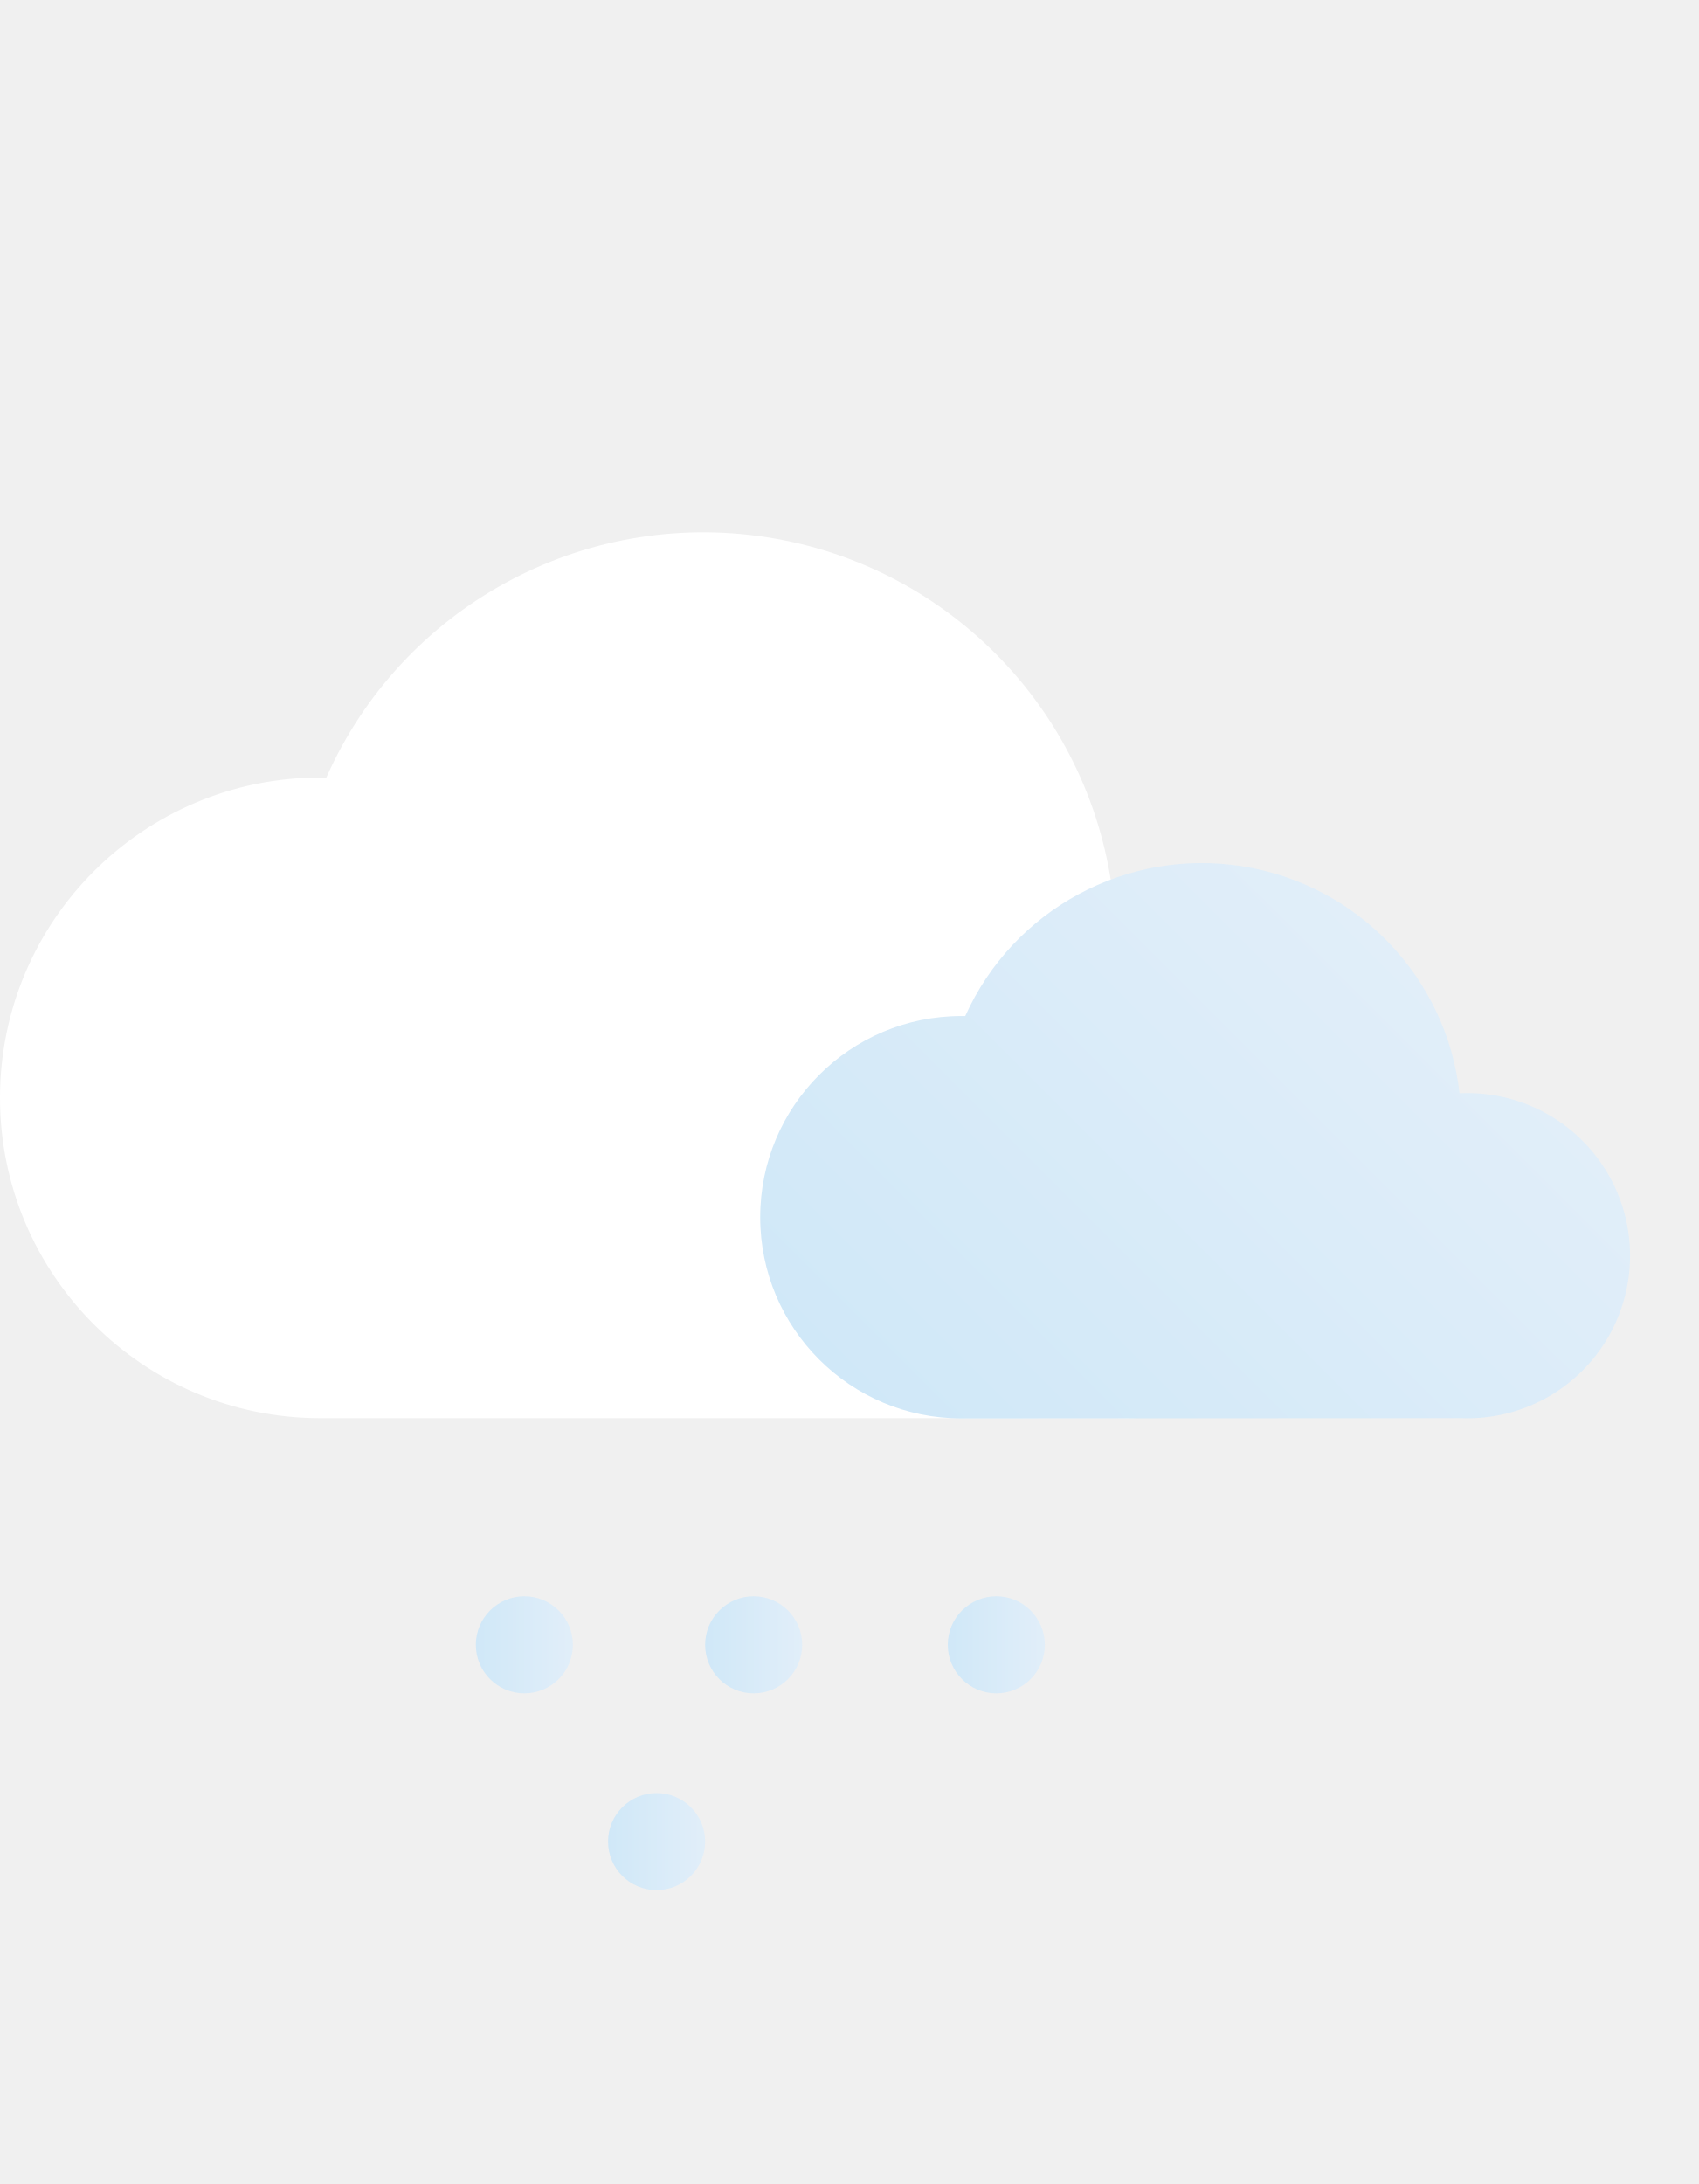
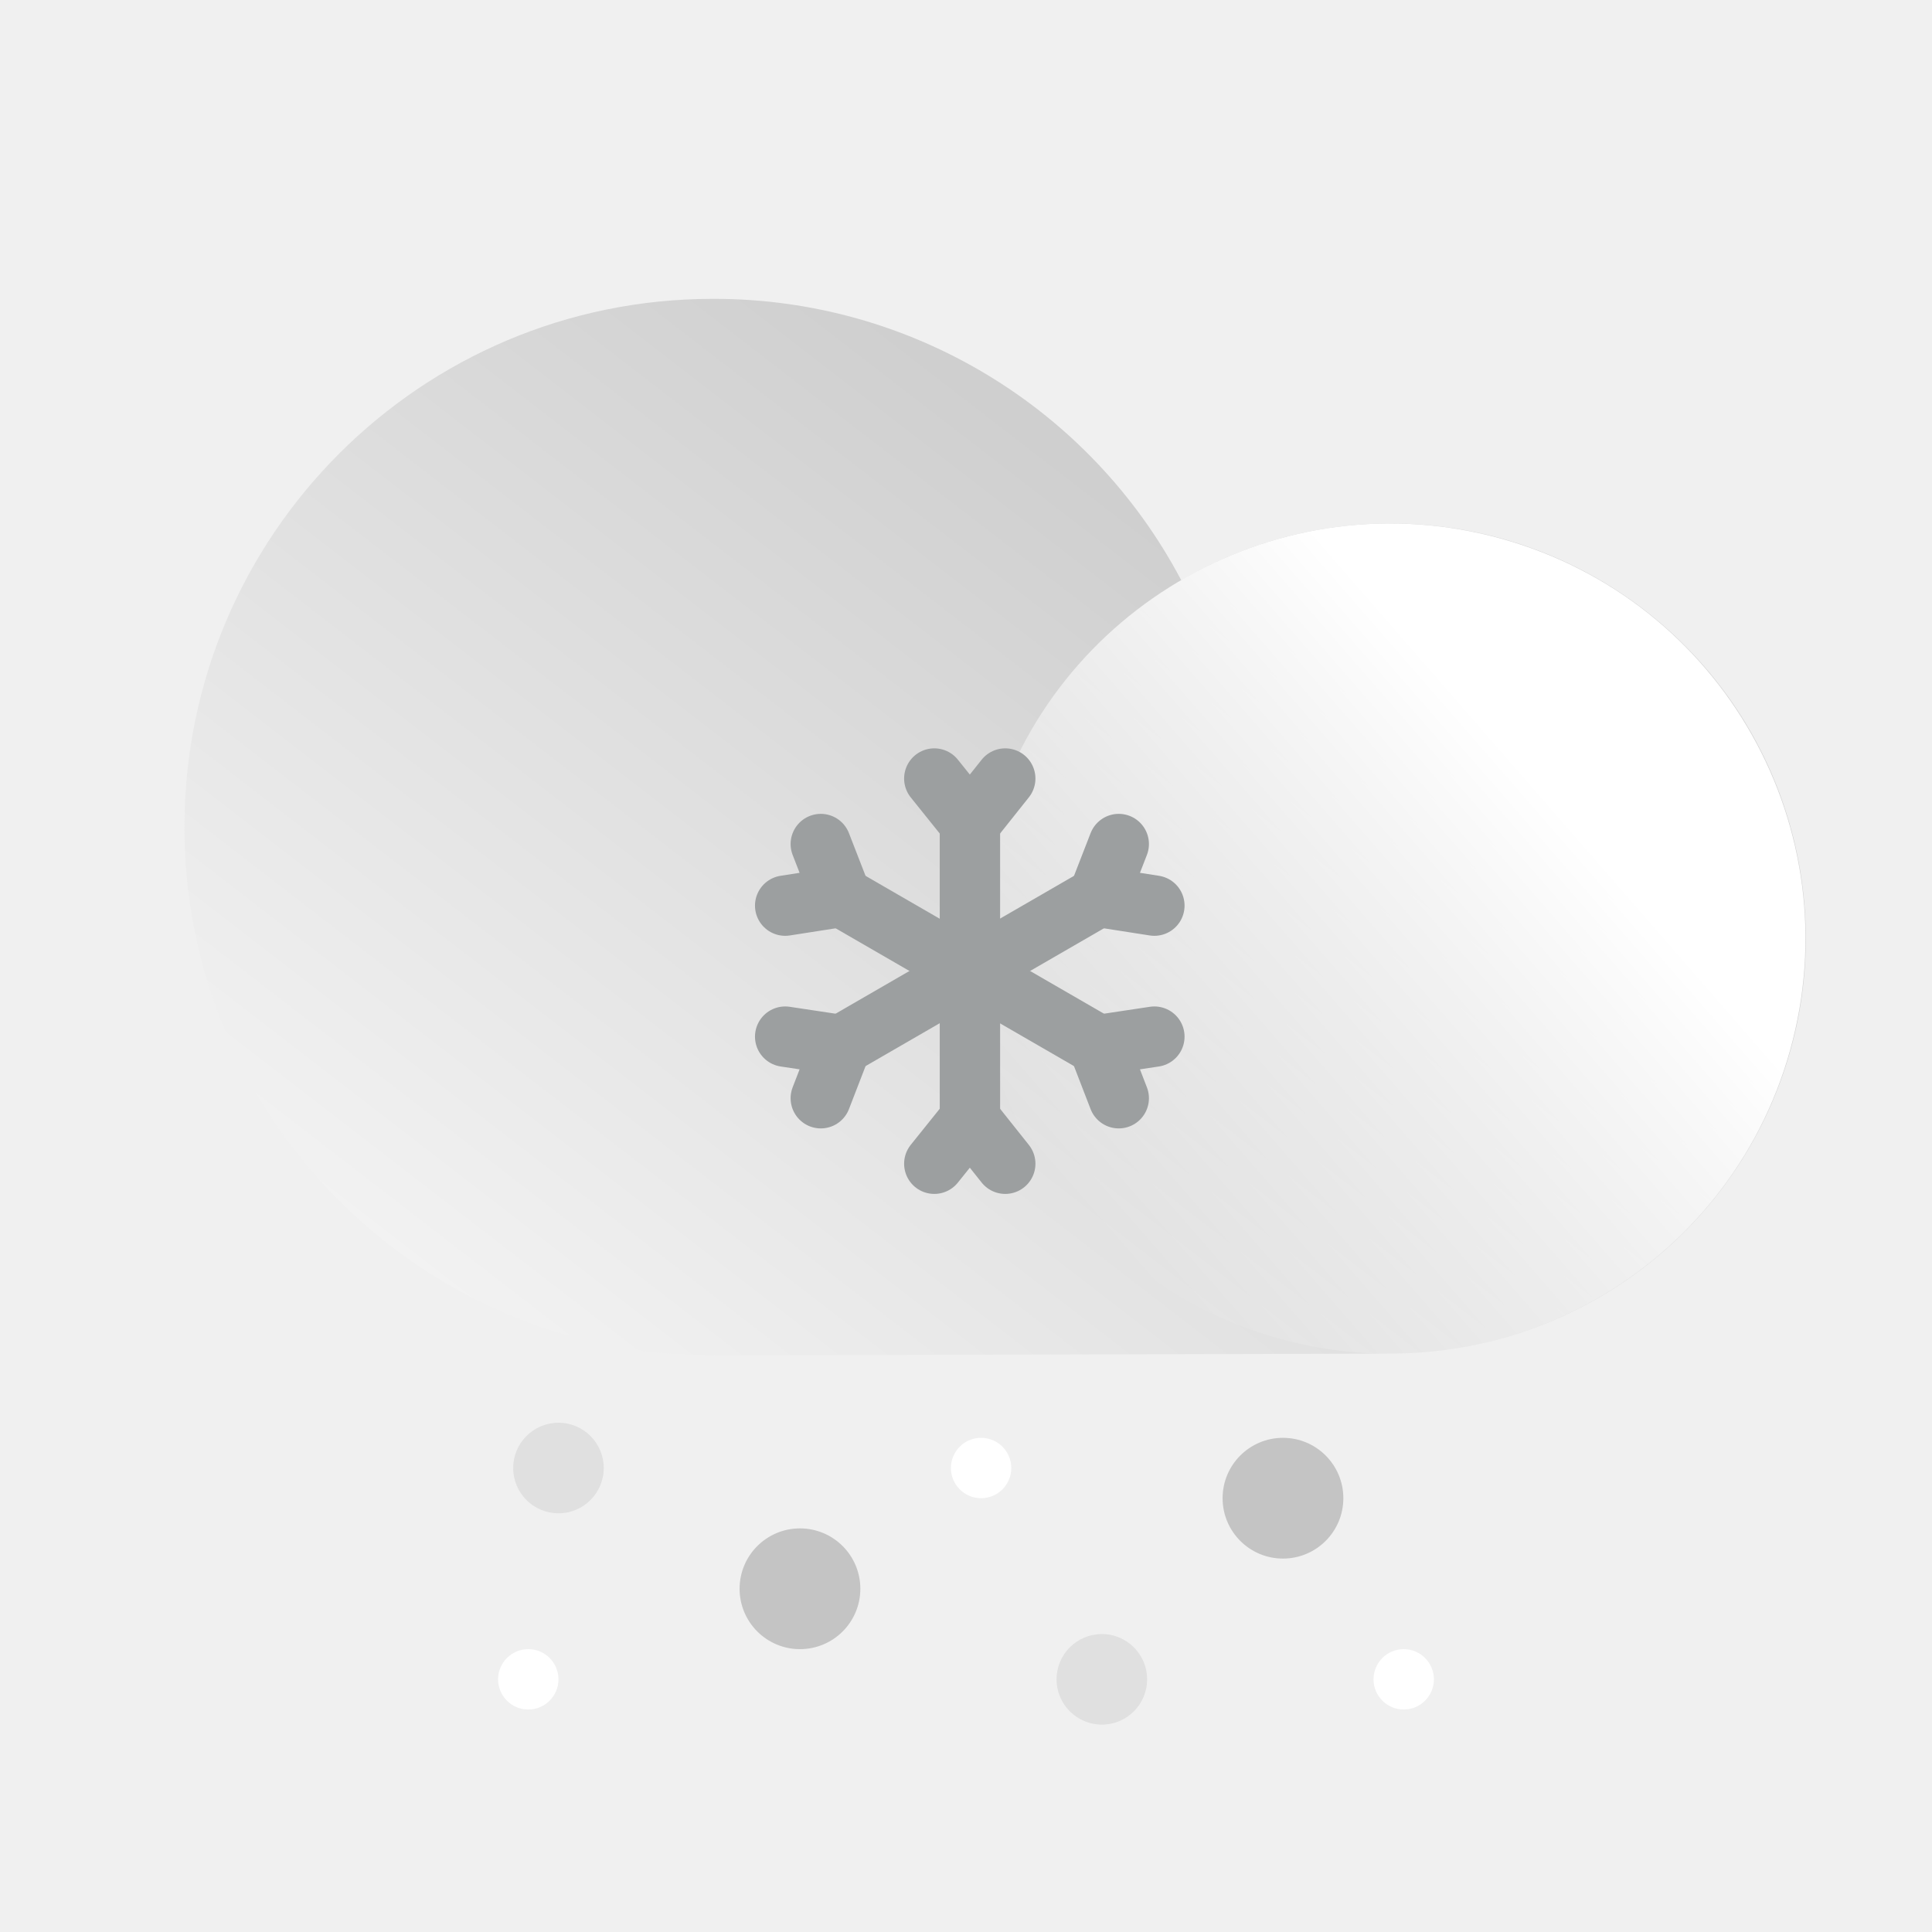
- <svg xmlns="http://www.w3.org/2000/svg" xmlns:xlink="http://www.w3.org/1999/xlink" viewBox="0 -22 70 90">
+ <svg xmlns="http://www.w3.org/2000/svg" data-name="Layer 1" id="Layer_1" viewBox="0 0 64 64">
  <defs>
-     <style>.cls-1{fill:#fff;}.cls-2{fill:url(#New_Gradient_Swatch_copy_2);}.cls-3{fill:url(#New_Gradient_Swatch_copy_2-2);}.cls-4{fill:url(#New_Gradient_Swatch_copy_2-3);}.cls-5{fill:url(#New_Gradient_Swatch_copy_2-4);}.cls-6{fill:url(#New_Gradient_Swatch_copy_2-5);}</style>
-     <linearGradient id="New_Gradient_Swatch_copy_2" x1="38.75" y1="39" x2="59.07" y2="18.67" gradientUnits="userSpaceOnUse">
-       <stop offset="0" stop-color="#d0e8f8" />
-       <stop offset="1" stop-color="#e1eef9" />
+     <style>.cls-1{fill:url(#linear-gradient);}.cls-2{fill:url(#linear-gradient-2);}.cls-3{fill:none;stroke:#9c9fa0;stroke-linecap:round;stroke-miterlimit:10;stroke-width:2px;}.cls-4{fill:#c4c4c4;}.cls-5{fill:#e0e0e0;}.cls-6{fill:#fff;}</style>
+     <linearGradient gradientTransform="matrix(-1, 0, 0, 1, 65.97, 0)" gradientUnits="userSpaceOnUse" id="linear-gradient" x1="46.72" x2="25.63" y1="46.39" y2="19.08">
+       <stop offset="0" stop-color="#f2f2f2" />
+       <stop offset="1" stop-color="#cfcfcf" />
    </linearGradient>
-     <linearGradient id="New_Gradient_Swatch_copy_2-2" x1="29.06" y1="45.78" x2="33.06" y2="45.78" xlink:href="#New_Gradient_Swatch_copy_2" />
-     <linearGradient id="New_Gradient_Swatch_copy_2-3" x1="39.06" y1="45.78" x2="43.06" y2="45.78" xlink:href="#New_Gradient_Swatch_copy_2" />
-     <linearGradient id="New_Gradient_Swatch_copy_2-4" x1="25.06" y1="53.89" x2="29.06" y2="53.89" xlink:href="#New_Gradient_Swatch_copy_2" />
-     <linearGradient id="New_Gradient_Swatch_copy_2-5" x1="19.61" y1="45.78" x2="23.61" y2="45.78" xlink:href="#New_Gradient_Swatch_copy_2" />
+     <linearGradient gradientTransform="matrix(0, -1, -1, 0, 149.19, -17.25)" gradientUnits="userSpaceOnUse" id="linear-gradient-2" x1="-52.44" x2="-40.82" y1="96.91" y2="114.56">
+       <stop offset="0.02" stop-color="#fff" />
+       <stop offset="1" stop-color="#fff" stop-opacity="0" />
+     </linearGradient>
  </defs>
-   <g id="Слой_2" data-name="Слой 2">
-     <g id="Icons">
-       <g id="Sleet">
-         <path class="cls-1" d="M46,36.44a10.67,10.67,0,1,0,0-21.33h-.11a17,17,0,0,0-32.44-5.07H13.2a13.2,13.2,0,0,0,0,26.4" />
-         <path class="cls-2" d="M60.22,36.44a6.7,6.7,0,1,0,0-13.39h-.07a10.69,10.69,0,0,0-20.37-3.18h-.16a8.29,8.29,0,0,0,0,16.58" />
-         <circle class="cls-3" cx="31.06" cy="45.78" r="2" />
-         <circle class="cls-4" cx="41.06" cy="45.78" r="2" />
-         <circle class="cls-5" cx="27.06" cy="53.89" r="2" />
-         <circle class="cls-6" cx="21.61" cy="45.78" r="2" />
-       </g>
-     </g>
-   </g>
+   <path class="cls-1" d="M23.66,9.9a17.49,17.49,0,0,1,15.47,9.32A13.75,13.75,0,1,1,46,44.84l-22.39.06a17.5,17.5,0,0,1,0-35Z" />
+   <circle class="cls-2" cx="46.05" cy="31.09" r="13.75" transform="translate(3.72 67.08) rotate(-74.39)" />
+   <line class="cls-3" x1="32.13" x2="32.13" y1="27.1" y2="37.23" />
+   <polyline class="cls-3" points="33.3 25.79 32.13 27.26 30.95 25.79" />
+   <polyline class="cls-3" points="30.95 38.55 32.13 37.08 33.3 38.55" />
+   <line class="cls-3" x1="36.51" x2="27.74" y1="29.63" y2="34.7" />
+   <polyline class="cls-3" points="38.24 30 36.38 29.71 37.06 27.96" />
+   <polyline class="cls-3" points="26.01 34.34 27.87 34.62 27.19 36.38" />
+   <line class="cls-3" x1="36.51" x2="27.74" y1="34.7" y2="29.63" />
+   <polyline class="cls-3" points="37.06 36.38 36.38 34.62 38.24 34.34" />
+   <polyline class="cls-3" points="27.19 27.96 27.87 29.71 26.01 30" />
+   <circle class="cls-4" cx="26.5" cy="52.63" r="2" />
+   <circle class="cls-5" cx="36.5" cy="55.63" r="1.5" />
+   <circle class="cls-5" cx="18.5" cy="48.63" r="1.5" />
+   <circle class="cls-6" cx="32.5" cy="48.63" r="1" />
+   <circle class="cls-6" cx="46.5" cy="55.63" r="1" />
+   <circle class="cls-6" cx="17.5" cy="55.63" r="1" />
+   <circle class="cls-4" cx="42.5" cy="49.63" r="2" />
</svg>
